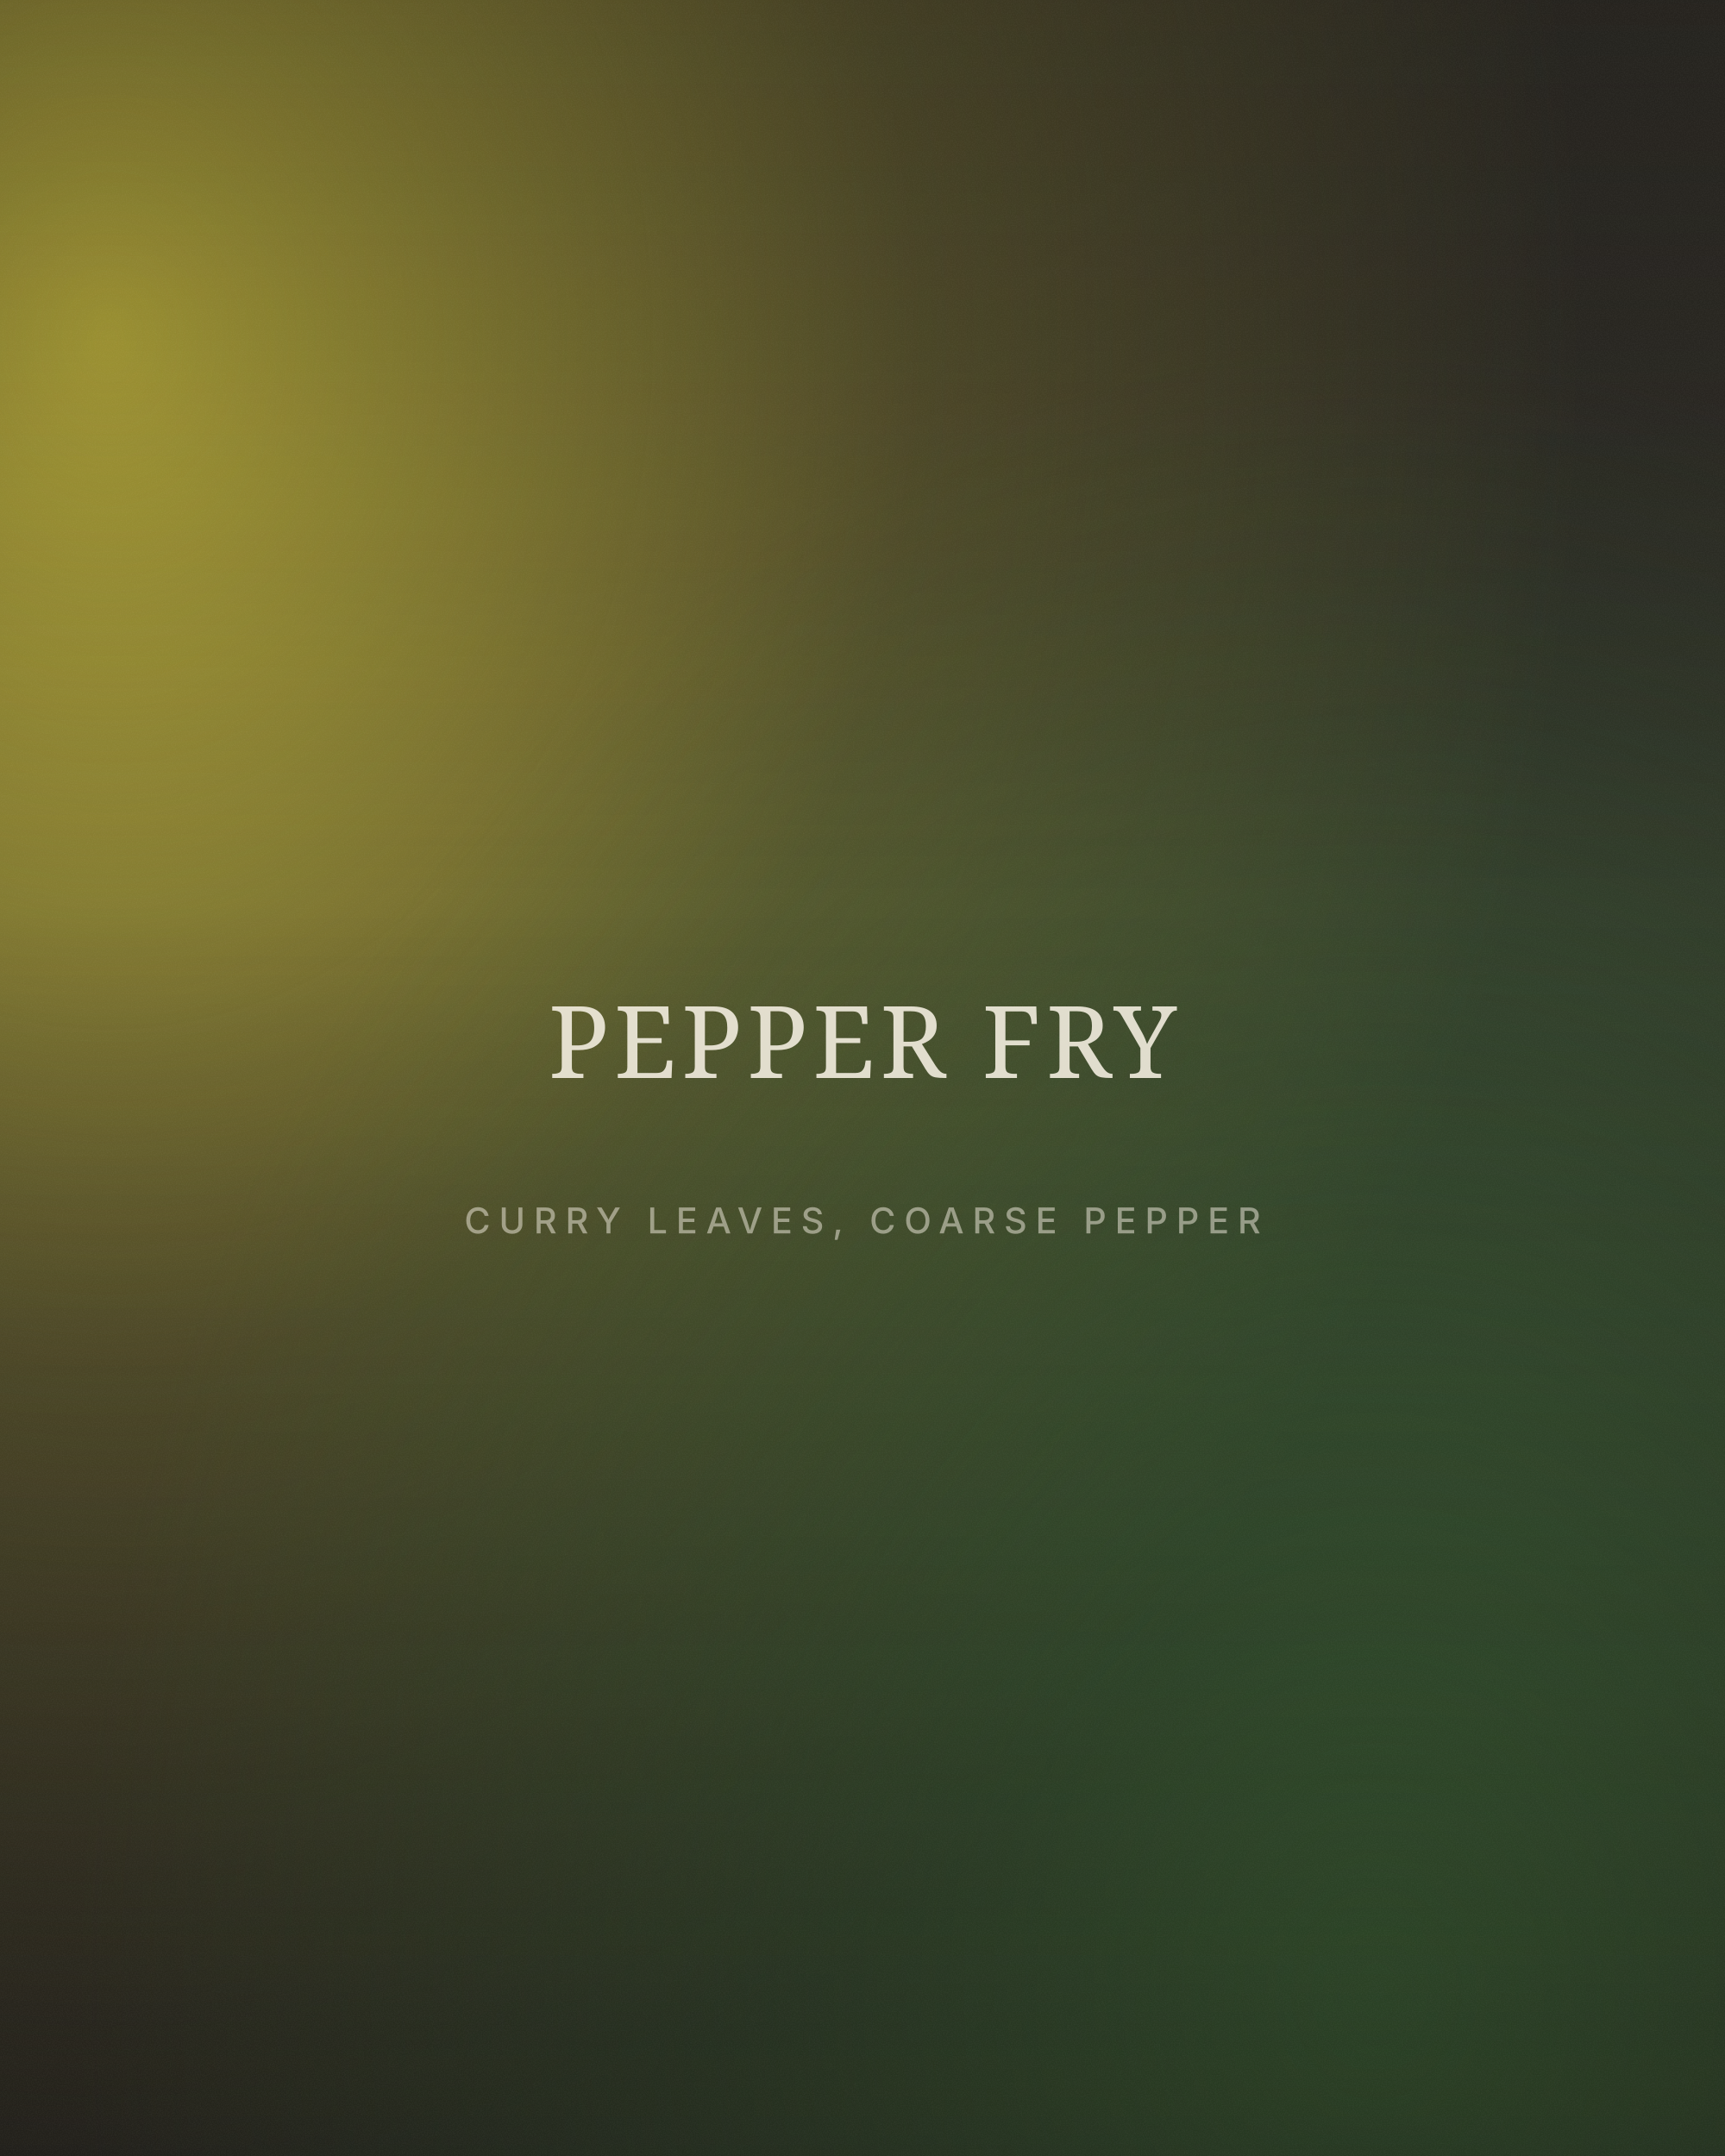
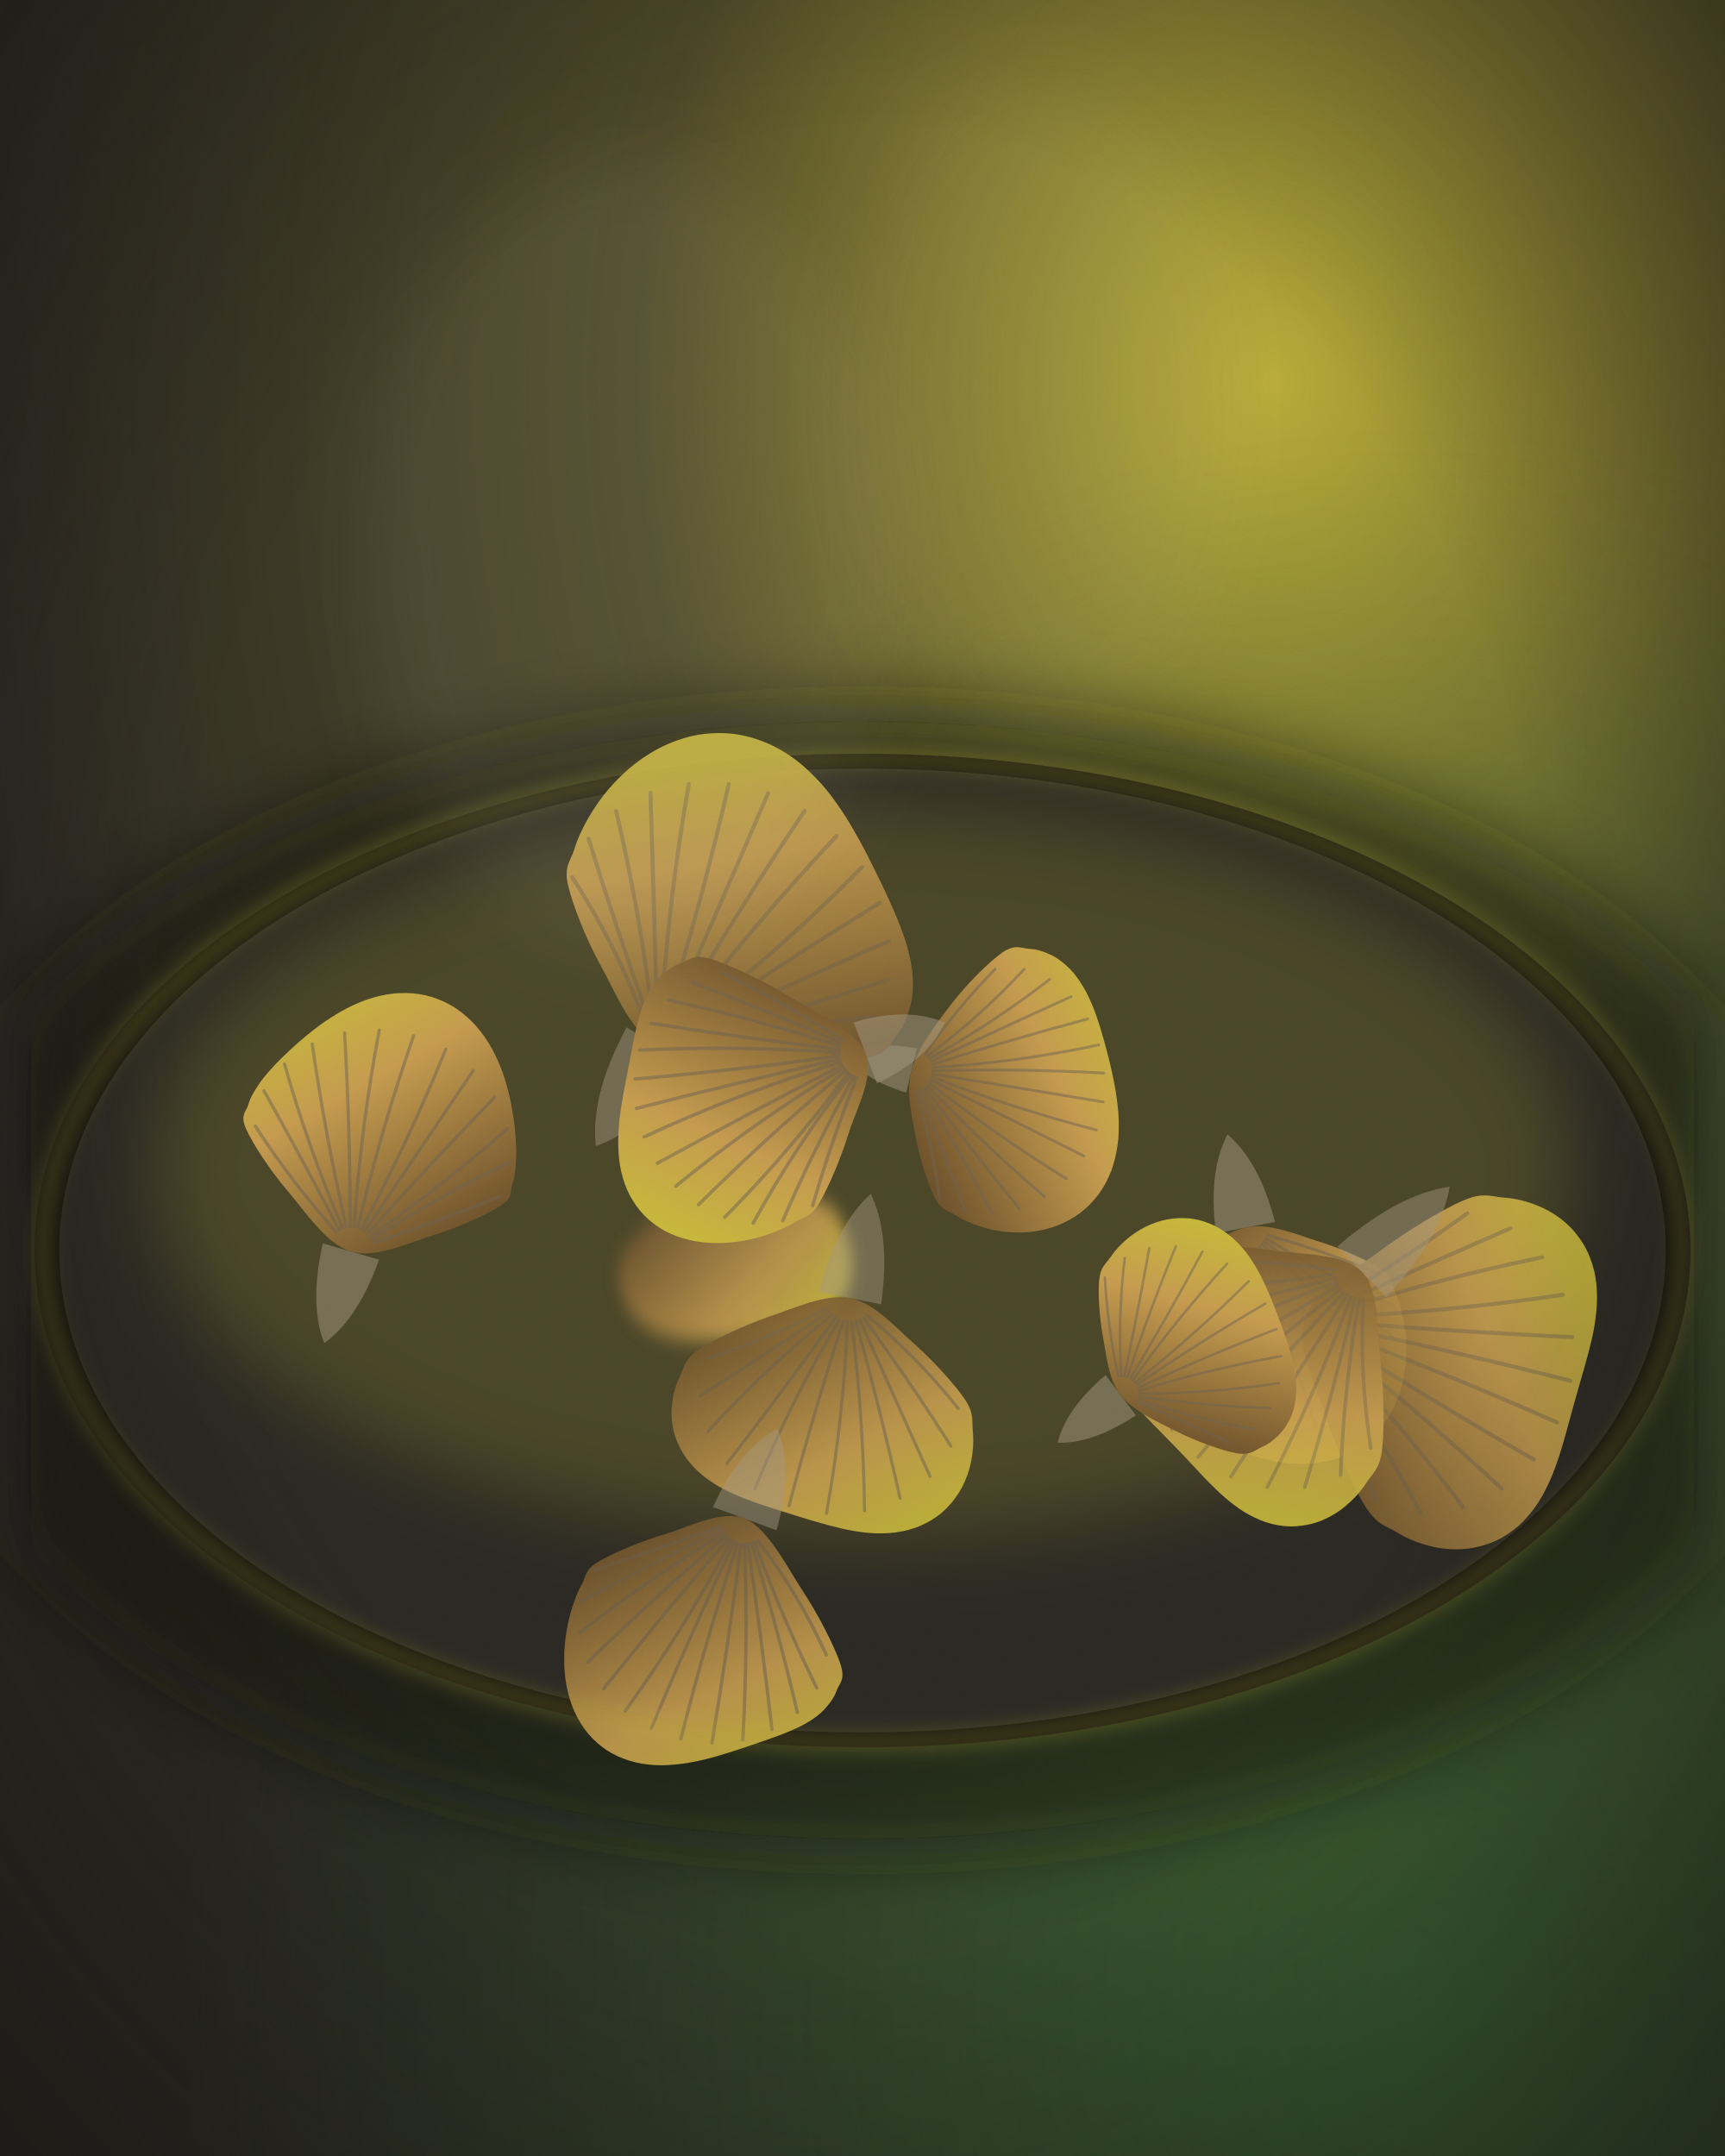
- <svg xmlns="http://www.w3.org/2000/svg" width="1600" height="2000" viewBox="0 0 1600 2000" role="img" aria-label="PEPPER FRY — placeholder">
+ <svg xmlns="http://www.w3.org/2000/svg" width="1600" height="2000" viewBox="0 0 1600 2000" role="img" aria-label="Pepper oyster mushroom fry">
  <defs>
-     <radialGradient id="a9375" cx="6%" cy="16%" r="86%">
-       <stop offset="0%" stop-color="#C6B83A" stop-opacity="0.95" />
-       <stop offset="55%" stop-color="#C6B83A" stop-opacity="0.28" />
-       <stop offset="100%" stop-color="#C6B83A" stop-opacity="0" />
+     <radialGradient id="key" cx="74%" cy="18%" r="78%">
+       <stop offset="0%" stop-color="#c6b83a" stop-opacity="0.9" />
+       <stop offset="48%" stop-color="#c6b83a" stop-opacity="0.22" />
+       <stop offset="100%" stop-color="#c6b83a" stop-opacity="0" />
    </radialGradient>
-     <radialGradient id="b9375" cx="80%" cy="92%" r="76%">
-       <stop offset="0%" stop-color="#3F7D3A" stop-opacity="0.72" />
-       <stop offset="100%" stop-color="#3F7D3A" stop-opacity="0" />
+     <radialGradient id="fill" cx="82%" cy="92%" r="72%">
+       <stop offset="0%" stop-color="#3f7d3a" stop-opacity="0.6" />
+       <stop offset="100%" stop-color="#3f7d3a" stop-opacity="0" />
    </radialGradient>
-     <linearGradient id="v9375" x1="0" y1="0" x2="0" y2="1">
-       <stop offset="0%" stop-color="#14120F" stop-opacity="0.34" />
-       <stop offset="42%" stop-color="#14120F" stop-opacity="0" />
-       <stop offset="100%" stop-color="#14120F" stop-opacity="0.52" />
-     </linearGradient>
-     <filter id="g9375" x="-4%" y="-4%" width="108%" height="108%">
-       <feTurbulence type="fractalNoise" baseFrequency="0.86" numOctaves="4" seed="63" />
+     <radialGradient id="vig" cx="50%" cy="46%" r="72%">
+       <stop offset="55%" stop-color="#14120f" stop-opacity="0" />
+       <stop offset="100%" stop-color="#14120f" stop-opacity="0.55" />
+     </radialGradient>
+     <linearGradient id="cg0" x1="1" y1="0.24" x2="0.06" y2="0.86">
+       <stop offset="0%" stop-color="#e3d8c6" />
+       <stop offset="52%" stop-color="#b09877" />
+       <stop offset="100%" stop-color="#584c3a" />
+     </linearGradient>
+     <linearGradient id="cg1" x1="1" y1="0.24" x2="0.06" y2="0.86">
+       <stop offset="0%" stop-color="#d8c9b5" />
+       <stop offset="52%" stop-color="#a2957f" />
+       <stop offset="100%" stop-color="#2b2923" />
+     </linearGradient>
+     <linearGradient id="cg2" x1="1" y1="0.24" x2="0.06" y2="0.86">
+       <stop offset="0%" stop-color="#e8d9bb" />
+       <stop offset="52%" stop-color="#a8916d" />
+       <stop offset="100%" stop-color="#4c4334" />
+     </linearGradient>
+     <filter id="blur1" x="-12%" y="-12%" width="124%" height="124%">
+       <feGaussianBlur stdDeviation="8" />
+     </filter>
+     <filter id="blur2" x="-20%" y="-20%" width="140%" height="140%">
+       <feGaussianBlur stdDeviation="35.2" />
+     </filter>
+     <linearGradient id="sear" x1="0.9" y1="0.1" x2="0.1" y2="0.95">
+       <stop offset="0%" stop-color="#c6b83a" />
+       <stop offset="34%" stop-color="#c49a4e" />
+       <stop offset="100%" stop-color="#5e4526" />
+     </linearGradient>
+     <linearGradient id="bag" x1="0" y1="0" x2="1" y2="0.2">
+       <stop offset="0%" stop-color="#d8c9b5" stop-opacity="0.72" />
+       <stop offset="38%" stop-color="#a2957f" stop-opacity="0.5" />
+       <stop offset="100%" stop-color="#2b2923" stop-opacity="0.85" />
+     </linearGradient>
+     <filter id="noise">
+       <feTurbulence type="fractalNoise" baseFrequency="0.8" numOctaves="3" seed="11" />
      <feColorMatrix type="saturate" values="0" />
-       <feComponentTransfer>
-         <feFuncA type="linear" slope="0.07" />
-       </feComponentTransfer>
    </filter>
+     <pattern id="grain" width="180" height="180" patternUnits="userSpaceOnUse">
+       <rect width="180" height="180" filter="url(#noise)" />
+     </pattern>
  </defs>
-   <rect width="1600" height="2000" fill="#2B2923" />
-   <rect width="1600" height="2000" fill="url(#a9375)" />
-   <rect width="1600" height="2000" fill="url(#b9375)" />
-   <rect width="1600" height="2000" fill="url(#v9375)" />
-   <rect width="1600" height="2000" filter="url(#g9375)" opacity="0.85" />
-   <text x="50%" y="1000" text-anchor="middle" font-family="Fraunces, Georgia, serif" font-size="93" font-weight="500" fill="#F6F0E3" opacity="0.88" letter-spacing="4.65">PEPPER FRY</text>
-   <text x="50%" y="1144.15" text-anchor="middle" font-family="Inter, system-ui, sans-serif" font-size="33" font-weight="500" fill="#F6F0E3" opacity="0.5" letter-spacing="7.92">CURRY LEAVES, COARSE PEPPER</text>
+   <rect width="1600" height="2000" fill="#2b2923" />
+   <rect width="1600" height="2000" fill="url(#key)" />
+   <rect width="1600" height="2000" fill="url(#fill)" />
+   <ellipse cx="800" cy="1187.6" rx="890.9" ry="534.5" fill="#14120f" opacity="0.6" filter="url(#blur2)" />
+   <ellipse cx="800" cy="1160" rx="768" ry="460.8" fill="#14120f" />
+   <ellipse cx="800" cy="1160" rx="745" ry="447" fill="#2b2923" />
+   <ellipse cx="800" cy="1086.3" rx="660.5" ry="341" fill="#c6b83a" opacity="0.2" filter="url(#blur2)" />
+   <g transform="translate(665.3 1087.1)rotate(78.2)" opacity="0.9" filter="url(#blur1)">
+     <path d="M0 -19.3C-39.8 -17.4 -63.7 -9.7 -79.7 0C-63.7 9.7 -39.8 17.4 0 19.3Z" fill="#a2957f" opacity="0.5" />
+     <path d="M0 0C-0.3 -17.4 12.3 -35 20.7 -50.5C29.1 -66 42.1 -84.3 50.5 -93.1C58.9 -101.9 64.4 -100.9 71.3 -103.2C78.2 -105.5 85.3 -106.5 92.1 -106.7C98.9 -107 105.8 -106.3 112.1 -104.8C118.4 -103.3 124.6 -100.8 130 -97.7C135.4 -94.5 140.4 -90.5 144.5 -86C148.6 -81.6 152.1 -76.3 154.8 -70.9C157.5 -65.5 159.3 -59.5 160.6 -53.6C161.9 -47.7 162.4 -41.5 162.6 -35.5C162.8 -29.4 162.4 -23.4 161.8 -17.4C161.3 -11.5 160.3 -5.7 159.4 0C158.5 5.7 157.4 11.3 156.4 16.9C155.3 22.4 154.3 27.9 153.1 33.4C151.9 38.9 150.8 44.4 149.3 49.8C147.9 55.3 146.4 60.8 144.3 66.1C142.2 71.4 140 76.7 137 81.5C134 86.4 130.6 91.1 126.5 95C122.4 99 117.7 102.6 112.5 105.2C107.3 107.8 101.5 109.8 95.3 110.5C89.1 111.2 82.4 111.2 75.6 109.5C68.8 107.7 63.2 109.3 54.3 100C45.4 90.8 31.3 70.9 22.3 54.2C13.2 37.5 0.3 17.4 0 0Z" fill="url(#sear)" />
+     <path d="M8.5 -14.6Q34.5 -49.3 51.9 -88.9" fill="none" stroke="#6b6152" stroke-width="2.2" stroke-linecap="round" opacity="0.4" />
+     <path d="M10.5 -13.3Q46 -50.2 73.6 -93.4" fill="none" stroke="#6b6152" stroke-width="2.2" stroke-linecap="round" opacity="0.4" />
+     <path d="M12.2 -11.7Q51.1 -52.7 93.7 -89.8" fill="none" stroke="#6b6152" stroke-width="2.2" stroke-linecap="round" opacity="0.4" />
+     <path d="M13.7 -9.9Q60.5 -48.5 111.8 -80.7" fill="none" stroke="#6b6152" stroke-width="2.2" stroke-linecap="round" opacity="0.4" />
+     <path d="M15 -7.9Q72.2 -35.5 127.2 -67.2" fill="none" stroke="#6b6152" stroke-width="2.2" stroke-linecap="round" opacity="0.4" />
+     <path d="M15.9 -5.8Q79.1 -24.2 139.3 -50.5" fill="none" stroke="#6b6152" stroke-width="2.2" stroke-linecap="round" opacity="0.4" />
+     <path d="M16.6 -3.5Q81.5 -20.4 147.7 -31.2" fill="none" stroke="#6b6152" stroke-width="2.2" stroke-linecap="round" opacity="0.4" />
+     <path d="M16.9 -1.2Q84.6 -3.2 152 -10.6" fill="none" stroke="#6b6152" stroke-width="2.2" stroke-linecap="round" opacity="0.4" />
+     <path d="M16.9 1.2Q84.4 7.2 152 10.6" fill="none" stroke="#6b6152" stroke-width="2.2" stroke-linecap="round" opacity="0.4" />
+     <path d="M16.6 3.5Q82.3 16.6 147.7 31.2" fill="none" stroke="#6b6152" stroke-width="2.2" stroke-linecap="round" opacity="0.4" />
+     <path d="M15.9 5.8Q76.7 30.7 139.3 50.5" fill="none" stroke="#6b6152" stroke-width="2.2" stroke-linecap="round" opacity="0.4" />
+     <path d="M15 7.9Q69.9 39.9 127.2 67.2" fill="none" stroke="#6b6152" stroke-width="2.2" stroke-linecap="round" opacity="0.4" />
+     <path d="M13.7 9.9Q62.6 45.5 111.8 80.7" fill="none" stroke="#6b6152" stroke-width="2.2" stroke-linecap="round" opacity="0.4" />
+     <path d="M12.2 11.7Q50.4 53.5 93.7 89.8" fill="none" stroke="#6b6152" stroke-width="2.2" stroke-linecap="round" opacity="0.4" />
+     <path d="M10.5 13.3Q41.7 53.6 73.6 93.4" fill="none" stroke="#6b6152" stroke-width="2.2" stroke-linecap="round" opacity="0.4" />
+     <path d="M8.5 14.6Q27.2 53.6 51.9 88.9" fill="none" stroke="#6b6152" stroke-width="2.2" stroke-linecap="round" opacity="0.4" />
+   </g>
+   <g transform="translate(325.5 1161)rotate(286.2)" opacity="1">
+     <path d="M0 -27.2C-44.2 -24.4 -70.8 -13.6 -88.5 0C-70.8 13.6 -44.2 24.4 0 27.2Z" fill="#a2957f" opacity="0.5" />
+     <path d="M0 0C0.2 -23.8 24.1 -51.4 37.7 -72.2C51.4 -93.1 70.8 -115.5 82 -125C93.1 -134.6 97.5 -129.3 104.5 -129.4C111.5 -129.5 117.7 -127.6 123.9 -125.7C130.2 -123.9 136.1 -121.1 142.2 -118.2C148.3 -115.3 154.3 -112 160.4 -108.4C166.5 -104.8 172.8 -101 179 -96.7C185.3 -92.5 191.8 -87.9 198 -82.8C204.1 -77.7 210.4 -72.2 216 -66.2C221.7 -60.1 227.2 -53.5 231.6 -46.5C236 -39.5 240 -31.9 242.6 -24.1C245.3 -16.4 247.1 -8.1 247.6 0C248 8.1 247.3 16.5 245.5 24.4C243.7 32.3 240.5 40.2 236.6 47.5C232.7 54.8 227.5 61.7 222 68C216.5 74.3 210 80 203.5 85.2C197.1 90.3 190 94.8 183.1 98.9C176.2 103 169.1 106.5 162.3 109.7C155.4 112.9 148.7 115.6 142 118C135.3 120.4 128.8 122.5 122.1 123.9C115.5 125.3 109 126.7 102 126.3C94.9 125.9 90.5 130.9 79.7 121.6C68.8 112.2 50 90.6 36.7 70.4C23.5 50.1 -0.2 23.8 0 0Z" fill="url(#sear)" />
+     <path d="M13.8 -18.6Q46.6 -70.9 87 -117.7" fill="none" stroke="#6b6152" stroke-width="3" stroke-linecap="round" opacity="0.5" />
+     <path d="M16.5 -16.3Q69.3 -66.9 120.7 -119" fill="none" stroke="#6b6152" stroke-width="3" stroke-linecap="round" opacity="0.5" />
+     <path d="M18.8 -13.5Q81.3 -65 150.1 -107.8" fill="none" stroke="#6b6152" stroke-width="3" stroke-linecap="round" opacity="0.5" />
+     <path d="M20.7 -10.4Q96 -52.6 174.7 -88.1" fill="none" stroke="#6b6152" stroke-width="3" stroke-linecap="round" opacity="0.5" />
+     <path d="M22.1 -7.1Q108.3 -32.3 193.1 -62.2" fill="none" stroke="#6b6152" stroke-width="3" stroke-linecap="round" opacity="0.5" />
+     <path d="M22.9 -3.6Q112.9 -23.2 204.6 -32.1" fill="none" stroke="#6b6152" stroke-width="3" stroke-linecap="round" opacity="0.5" />
+     <path d="M23.2 0Q115.8 -4.8 208.5 0" fill="none" stroke="#6b6152" stroke-width="3" stroke-linecap="round" opacity="0.5" />
+     <path d="M22.9 3.6Q113 22.7 204.6 32.1" fill="none" stroke="#6b6152" stroke-width="3" stroke-linecap="round" opacity="0.5" />
+     <path d="M22.1 7.1Q107.6 34.5 193.1 62.2" fill="none" stroke="#6b6152" stroke-width="3" stroke-linecap="round" opacity="0.5" />
+     <path d="M20.7 10.4Q98.4 47.7 174.7 88.1" fill="none" stroke="#6b6152" stroke-width="3" stroke-linecap="round" opacity="0.5" />
+     <path d="M18.8 13.5Q82 64.1 150.1 107.8" fill="none" stroke="#6b6152" stroke-width="3" stroke-linecap="round" opacity="0.5" />
+     <path d="M16.5 16.3Q72.6 63.5 120.7 119" fill="none" stroke="#6b6152" stroke-width="3" stroke-linecap="round" opacity="0.5" />
+     <path d="M13.8 18.6Q49 69.2 87 117.7" fill="none" stroke="#6b6152" stroke-width="3" stroke-linecap="round" opacity="0.5" />
+   </g>
+   <g transform="translate(1155.2 1138.8)rotate(79.1)" opacity="1">
+     <path d="M0 -27.9C-44 -25.1 -70.5 -13.9 -88.1 0C-70.5 13.9 -44 25.1 0 27.9Z" fill="#a2957f" opacity="0.5" />
+     <path d="M0 0C-0.6 -23.2 15.7 -45.8 25.9 -65.1C36.1 -84.4 51.5 -105.7 61.3 -115.7C71.1 -125.6 76.8 -122.9 84.6 -124.9C92.5 -126.9 100.4 -127.5 108.4 -127.7C116.5 -127.9 124.9 -127.4 133.1 -126.2C141.4 -124.9 149.9 -122.9 157.9 -120.1C166 -117.3 174.1 -113.6 181.4 -109.2C188.6 -104.7 195.7 -99.3 201.5 -93.3C207.4 -87.2 212.6 -80.3 216.5 -73C220.5 -65.7 223.4 -57.6 225.1 -49.6C226.9 -41.5 227.4 -33 227 -24.7C226.6 -16.4 225 -8 222.8 0C220.6 8 217.4 15.9 214 23.3C210.6 30.7 206.5 37.8 202.4 44.6C198.4 51.3 194 57.7 189.7 63.9C185.4 70.1 181 76 176.6 81.7C172.3 87.5 168 93.1 163.5 98.4C159 103.8 154.6 109.1 149.7 113.8C144.8 118.6 139.8 123.3 134.2 127.2C128.6 131 122.6 134.6 116 136.7C109.5 138.8 102.4 140.6 94.8 139.8C87.1 139.1 81 143.3 70.1 132.3C59.2 121.4 41.1 96.1 29.5 74C17.8 51.9 0.6 23.2 0 0Z" fill="url(#sear)" />
+     <path d="M11 -18.9Q35.8 -69.7 67.8 -116.3" fill="none" stroke="#6b6152" stroke-width="2.8" stroke-linecap="round" opacity="0.5" />
+     <path d="M13.7 -17.1Q59.3 -66.1 97.4 -121.3" fill="none" stroke="#6b6152" stroke-width="2.8" stroke-linecap="round" opacity="0.5" />
+     <path d="M16.1 -14.8Q71.3 -64 124.8 -115.1" fill="none" stroke="#6b6152" stroke-width="2.8" stroke-linecap="round" opacity="0.5" />
+     <path d="M18.1 -12.3Q81.6 -59.7 149.1 -101.2" fill="none" stroke="#6b6152" stroke-width="2.8" stroke-linecap="round" opacity="0.5" />
+     <path d="M19.7 -9.5Q96.7 -40.7 169.3 -81.2" fill="none" stroke="#6b6152" stroke-width="2.8" stroke-linecap="round" opacity="0.5" />
+     <path d="M20.9 -6.4Q103.1 -30.2 184.5 -56.7" fill="none" stroke="#6b6152" stroke-width="2.8" stroke-linecap="round" opacity="0.5" />
+     <path d="M21.7 -3.3Q107.3 -19 193.9 -29.1" fill="none" stroke="#6b6152" stroke-width="2.8" stroke-linecap="round" opacity="0.5" />
+     <path d="M21.9 0Q109.5 -2.4 197 0" fill="none" stroke="#6b6152" stroke-width="2.8" stroke-linecap="round" opacity="0.5" />
+     <path d="M21.7 3.3Q108.2 13.4 193.9 29.1" fill="none" stroke="#6b6152" stroke-width="2.8" stroke-linecap="round" opacity="0.5" />
+     <path d="M20.9 6.4Q103.2 29.9 184.5 56.7" fill="none" stroke="#6b6152" stroke-width="2.8" stroke-linecap="round" opacity="0.5" />
+     <path d="M19.7 9.5Q93.8 46.8 169.3 81.2" fill="none" stroke="#6b6152" stroke-width="2.8" stroke-linecap="round" opacity="0.5" />
+     <path d="M18.1 12.3Q82.3 58.7 149.1 101.2" fill="none" stroke="#6b6152" stroke-width="2.8" stroke-linecap="round" opacity="0.5" />
+     <path d="M16.1 14.8Q69.3 66.2 124.8 115.1" fill="none" stroke="#6b6152" stroke-width="2.8" stroke-linecap="round" opacity="0.5" />
+     <path d="M13.7 17.1Q55 69.7 97.4 121.3" fill="none" stroke="#6b6152" stroke-width="2.8" stroke-linecap="round" opacity="0.5" />
+     <path d="M11 18.9Q35.8 69.7 67.8 116.3" fill="none" stroke="#6b6152" stroke-width="2.8" stroke-linecap="round" opacity="0.5" />
+   </g>
+   <g transform="translate(845.5 993)rotate(13.6)" opacity="1">
+     <path d="M0 -21.2C-32 -19.1 -51.2 -10.6 -64 0C-51.2 10.6 -32 19.1 0 21.2Z" fill="#a2957f" opacity="0.5" />
+     <path d="M0 0C0.4 -21.6 12.2 -48 21.6 -69C30.9 -90 46.2 -114.8 55.9 -125.9C65.7 -137 72.3 -134 80 -135.4C87.6 -136.8 95 -135.8 101.8 -134.3C108.6 -132.7 114.9 -129.5 120.7 -126C126.5 -122.4 131.6 -117.8 136.4 -113C141.2 -108.2 145.4 -102.7 149.5 -97.2C153.5 -91.6 157.1 -85.8 160.7 -79.8C164.3 -73.9 167.6 -67.8 171 -61.6C174.4 -55.4 177.7 -49.1 180.9 -42.5C184.1 -35.9 187.3 -29.1 190.1 -22C192.9 -14.9 195.7 -7.6 197.7 0C199.7 7.6 201.5 15.5 202.1 23.4C202.8 31.3 202.9 39.5 201.9 47.4C200.8 55.2 198.8 63.2 195.8 70.5C192.7 77.8 188.5 85 183.5 91.2C178.5 97.4 172.3 103 165.7 107.7C159.1 112.4 151.5 116.2 143.9 119.1C136.2 122 127.9 123.9 119.8 125C111.7 126.1 103.3 126.3 95.2 125.6C87.2 124.9 79.2 123.6 71.4 121C63.7 118.4 57.6 120 48.8 109.9C40.1 99.8 27 78.8 18.9 60.5C10.8 42.2 -0.4 21.6 0 0Z" fill="url(#sear)" />
+     <path d="M8.8 -18Q27 -65.7 53.2 -109.5" fill="none" stroke="#6b6152" stroke-width="2.6" stroke-linecap="round" opacity="0.5" />
+     <path d="M11.3 -16.5Q49.9 -63.1 79.5 -115.9" fill="none" stroke="#6b6152" stroke-width="2.6" stroke-linecap="round" opacity="0.5" />
+     <path d="M13.7 -14.7Q62.8 -60 104.6 -112.2" fill="none" stroke="#6b6152" stroke-width="2.6" stroke-linecap="round" opacity="0.5" />
+     <path d="M15.7 -12.5Q71.3 -57.3 127.6 -101.3" fill="none" stroke="#6b6152" stroke-width="2.6" stroke-linecap="round" opacity="0.5" />
+     <path d="M17.4 -10Q81.5 -48.9 147.4 -84.8" fill="none" stroke="#6b6152" stroke-width="2.6" stroke-linecap="round" opacity="0.5" />
+     <path d="M18.7 -7.3Q93 -30.2 163.1 -63.8" fill="none" stroke="#6b6152" stroke-width="2.6" stroke-linecap="round" opacity="0.5" />
+     <path d="M19.5 -4.4Q96.1 -25.2 174 -39.6" fill="none" stroke="#6b6152" stroke-width="2.6" stroke-linecap="round" opacity="0.5" />
+     <path d="M20 -1.5Q99.8 -7.6 179.6 -13.4" fill="none" stroke="#6b6152" stroke-width="2.6" stroke-linecap="round" opacity="0.5" />
+     <path d="M20 1.5Q99.5 12.1 179.6 13.4" fill="none" stroke="#6b6152" stroke-width="2.6" stroke-linecap="round" opacity="0.5" />
+     <path d="M19.5 4.4Q96.9 21.6 174 39.6" fill="none" stroke="#6b6152" stroke-width="2.6" stroke-linecap="round" opacity="0.5" />
+     <path d="M18.7 7.3Q89.3 39.7 163.1 63.8" fill="none" stroke="#6b6152" stroke-width="2.6" stroke-linecap="round" opacity="0.5" />
+     <path d="M17.4 10Q80.4 50.8 147.4 84.8" fill="none" stroke="#6b6152" stroke-width="2.6" stroke-linecap="round" opacity="0.5" />
+     <path d="M15.7 12.5Q70.6 58.2 127.6 101.3" fill="none" stroke="#6b6152" stroke-width="2.6" stroke-linecap="round" opacity="0.5" />
+     <path d="M13.7 14.7Q60.8 61.8 104.6 112.2" fill="none" stroke="#6b6152" stroke-width="2.6" stroke-linecap="round" opacity="0.5" />
+     <path d="M11.3 16.5Q45.8 65.9 79.5 115.9" fill="none" stroke="#6b6152" stroke-width="2.6" stroke-linecap="round" opacity="0.5" />
+     <path d="M8.8 18Q34.5 62.1 53.2 109.5" fill="none" stroke="#6b6152" stroke-width="2.6" stroke-linecap="round" opacity="0.5" />
+   </g>
+   <g transform="translate(1209.9 1224.4)rotate(17.5)" opacity="0.9">
+     <path d="M0 -34.6C-57.4 -31.1 -91.8 -17.3 -114.8 0C-91.8 17.3 -57.4 31.1 0 34.6Z" fill="#a2957f" opacity="0.5" />
+     <path d="M0 0C0.1 -27 29.5 -56.6 47.3 -81.6C65.1 -106.5 91.1 -136 106.9 -149.7C122.7 -163.4 131 -161.1 142.3 -163.8C153.6 -166.6 164.5 -166.9 174.6 -166.1C184.7 -165.3 194.4 -162.8 202.9 -159.2C211.4 -155.7 219.1 -150.5 225.7 -144.8C232.3 -139 237.8 -132 242.3 -124.7C246.8 -117.4 250.1 -109.2 252.7 -101C255.4 -92.8 256.9 -84.2 258.2 -75.7C259.5 -67.2 259.9 -58.6 260.4 -50.1C260.9 -41.6 261 -33.3 261.2 -24.9C261.5 -16.6 261.7 -8.3 261.9 0C262.2 8.3 262.6 16.6 262.9 25.1C263.1 33.5 263.5 42.1 263.3 50.7C263.1 59.3 262.9 68.1 261.6 76.7C260.4 85.3 258.8 94.1 256 102.3C253.1 110.5 249.5 118.7 244.6 125.9C239.8 133.1 233.8 140 226.8 145.5C219.8 151 211.6 155.8 202.7 159.1C193.8 162.4 183.8 164.6 173.5 165.1C163.2 165.6 152.1 165 140.8 162.1C129.5 159.2 121.2 161.3 105.5 147.7C89.8 134.1 64.2 105.1 46.7 80.5C29.1 55.9 -0.1 27 0 0Z" fill="url(#sear)" />
+     <path d="M17.8 -21.8Q68.7 -78.6 114.4 -139.7" fill="none" stroke="#6b6152" stroke-width="3.7" stroke-linecap="round" opacity="0.4" />
+     <path d="M21.1 -18.6Q88.4 -79.2 156.8 -138.6" fill="none" stroke="#6b6152" stroke-width="3.7" stroke-linecap="round" opacity="0.4" />
+     <path d="M23.8 -15Q105.3 -73.1 192.9 -121.7" fill="none" stroke="#6b6152" stroke-width="3.7" stroke-linecap="round" opacity="0.4" />
+     <path d="M25.9 -11Q125.8 -47.8 221.6 -94.3" fill="none" stroke="#6b6152" stroke-width="3.7" stroke-linecap="round" opacity="0.4" />
+     <path d="M27.3 -6.7Q135 -31.2 241.8 -59.5" fill="none" stroke="#6b6152" stroke-width="3.7" stroke-linecap="round" opacity="0.4" />
+     <path d="M28.1 -2.3Q139.9 -14.1 252.1 -20.3" fill="none" stroke="#6b6152" stroke-width="3.7" stroke-linecap="round" opacity="0.4" />
+     <path d="M28.1 2.3Q140.4 7.6 252.1 20.3" fill="none" stroke="#6b6152" stroke-width="3.7" stroke-linecap="round" opacity="0.4" />
+     <path d="M27.3 6.7Q133.8 36 241.8 59.5" fill="none" stroke="#6b6152" stroke-width="3.7" stroke-linecap="round" opacity="0.4" />
+     <path d="M25.9 11Q125.6 48.4 221.6 94.3" fill="none" stroke="#6b6152" stroke-width="3.7" stroke-linecap="round" opacity="0.4" />
+     <path d="M23.8 15Q111.7 63.1 192.9 121.7" fill="none" stroke="#6b6152" stroke-width="3.7" stroke-linecap="round" opacity="0.4" />
+     <path d="M21.1 18.6Q92.2 75 156.8 138.6" fill="none" stroke="#6b6152" stroke-width="3.7" stroke-linecap="round" opacity="0.4" />
+     <path d="M17.8 21.8Q65.6 81.2 114.4 139.7" fill="none" stroke="#6b6152" stroke-width="3.7" stroke-linecap="round" opacity="0.4" />
+   </g>
+   <g transform="translate(788.4 1204.2)rotate(101.3)" opacity="0.9">
+     <path d="M0 -29.5C-49.3 -26.5 -78.9 -14.7 -98.6 0C-78.9 14.7 -49.3 26.5 0 29.5Z" fill="#a2957f" opacity="0.5" />
+     <path d="M0 0C-0.2 -22.7 17.9 -46.1 29.8 -66.6C41.7 -87 59.7 -111.3 71.2 -122.9C82.8 -134.5 90 -133.1 99.1 -136C108.3 -138.8 117.5 -139.8 126.3 -139.9C135.1 -139.9 143.8 -138.6 151.7 -136.3C159.6 -133.9 167.2 -130.3 173.7 -125.9C180.3 -121.6 186.1 -116 190.9 -110C195.7 -104 199.6 -97.1 202.6 -90C205.6 -83 207.6 -75.3 209 -67.8C210.4 -60.2 210.9 -52.4 211.1 -44.8C211.4 -37.2 210.9 -29.6 210.5 -22.1C210.1 -14.6 209.3 -7.3 208.7 0C208 7.3 207.2 14.4 206.4 21.7C205.6 28.9 204.9 36 203.9 43.3C202.9 50.5 202 57.8 200.4 65C198.9 72.2 197.2 79.6 194.7 86.5C192.1 93.4 189.1 100.5 185.2 106.7C181.3 113 176.6 119 171.1 124C165.6 129 159.1 133.5 152.1 136.6C145 139.7 137.1 142 128.8 142.6C120.5 143.3 111.6 143 102.5 140.6C93.4 138.2 86.2 139.9 74.2 128.1C62.3 116.2 43.4 90.7 31 69.3C18.7 48 0.2 22.7 0 0Z" fill="url(#sear)" />
+     <path d="M12.6 -18.5Q41.4 -72 80.7 -118.5" fill="none" stroke="#6b6152" stroke-width="2.9" stroke-linecap="round" opacity="0.5" />
+     <path d="M15.6 -16Q64.3 -68.9 116.2 -118.7" fill="none" stroke="#6b6152" stroke-width="2.9" stroke-linecap="round" opacity="0.5" />
+     <path d="M18.2 -13Q82.9 -58.9 147.5 -105.1" fill="none" stroke="#6b6152" stroke-width="2.9" stroke-linecap="round" opacity="0.5" />
+     <path d="M20.2 -9.6Q95.6 -47.7 172.9 -81.9" fill="none" stroke="#6b6152" stroke-width="2.9" stroke-linecap="round" opacity="0.5" />
+     <path d="M21.6 -5.9Q104.9 -33.5 190.8 -51.9" fill="none" stroke="#6b6152" stroke-width="2.9" stroke-linecap="round" opacity="0.5" />
+     <path d="M22.3 -2Q110.6 -16 200.1 -17.7" fill="none" stroke="#6b6152" stroke-width="2.9" stroke-linecap="round" opacity="0.5" />
+     <path d="M22.3 2Q110.9 12.3 200.1 17.7" fill="none" stroke="#6b6152" stroke-width="2.9" stroke-linecap="round" opacity="0.5" />
+     <path d="M21.6 5.9Q104.5 35.1 190.8 51.9" fill="none" stroke="#6b6152" stroke-width="2.9" stroke-linecap="round" opacity="0.5" />
+     <path d="M20.2 9.6Q97.2 44.4 172.9 81.9" fill="none" stroke="#6b6152" stroke-width="2.9" stroke-linecap="round" opacity="0.5" />
+     <path d="M18.2 13Q79.1 64.3 147.5 105.1" fill="none" stroke="#6b6152" stroke-width="2.9" stroke-linecap="round" opacity="0.5" />
+     <path d="M15.6 16Q66.6 66.7 116.2 118.7" fill="none" stroke="#6b6152" stroke-width="2.9" stroke-linecap="round" opacity="0.5" />
+     <path d="M12.6 18.5Q51.3 65.3 80.7 118.5" fill="none" stroke="#6b6152" stroke-width="2.9" stroke-linecap="round" opacity="0.5" />
+   </g>
+   <g transform="translate(690.8 1408.8)rotate(110.1)" opacity="0.9">
+     <path d="M0 -31.3C-44.3 -28.2 -70.9 -15.7 -88.7 0C-70.9 15.7 -44.3 28.2 0 31.3Z" fill="#a2957f" opacity="0.5" />
+     <path d="M0 0C0.8 -23.1 28.6 -52.1 44.5 -73.6C60.5 -95.2 83.1 -119.3 95.9 -129.5C108.6 -139.6 113.3 -134.6 120.8 -134.8C128.2 -134.9 134.6 -132.6 140.6 -130.2C146.7 -127.7 151.9 -124 156.9 -120.1C161.9 -116.2 166.3 -111.6 170.7 -107C175.1 -102.4 179.2 -97.4 183.4 -92.4C187.6 -87.4 191.8 -82.2 196.1 -76.8C200.4 -71.4 204.8 -66 209.2 -60.2C213.6 -54.4 218.2 -48.4 222.4 -42C226.6 -35.6 230.8 -28.9 234.3 -21.9C237.8 -14.9 241.2 -7.5 243.4 0C245.6 7.5 247.2 15.4 247.6 23.2C248 30.9 247.4 38.9 245.7 46.4C243.9 53.9 240.9 61.4 237 68.2C233.1 74.9 227.9 81.4 222.1 87C216.4 92.7 209.5 97.7 202.4 102C195.3 106.2 187.4 109.8 179.6 112.6C171.9 115.5 163.7 117.6 155.7 119.2C147.7 120.8 139.7 121.7 131.9 122C124 122.3 116.4 122.4 108.5 121C100.6 119.7 95.9 123.3 84.4 114C72.9 104.7 53.5 84.3 39.5 65.3C25.4 46.3 -0.8 23.1 0 0Z" fill="url(#sear)" />
+     <path d="M14.9 -18.4Q48.4 -70.9 92.8 -114.5" fill="none" stroke="#6b6152" stroke-width="3.1" stroke-linecap="round" opacity="0.5" />
+     <path d="M17.3 -16.2Q73.7 -63.3 124.4 -116.6" fill="none" stroke="#6b6152" stroke-width="3.1" stroke-linecap="round" opacity="0.5" />
+     <path d="M19.3 -13.7Q83.9 -62.9 151.9 -107.5" fill="none" stroke="#6b6152" stroke-width="3.1" stroke-linecap="round" opacity="0.5" />
+     <path d="M21 -10.9Q97.5 -51.8 175 -90.9" fill="none" stroke="#6b6152" stroke-width="3.1" stroke-linecap="round" opacity="0.5" />
+     <path d="M22.3 -7.9Q106.3 -42.3 193.2 -68.8" fill="none" stroke="#6b6152" stroke-width="3.1" stroke-linecap="round" opacity="0.5" />
+     <path d="M23.2 -4.8Q114.1 -25.7 205.8 -42.9" fill="none" stroke="#6b6152" stroke-width="3.1" stroke-linecap="round" opacity="0.5" />
+     <path d="M23.6 -1.6Q118.1 -4.7 212.2 -14.5" fill="none" stroke="#6b6152" stroke-width="3.1" stroke-linecap="round" opacity="0.5" />
+     <path d="M23.6 1.6Q117.7 10.5 212.2 14.5" fill="none" stroke="#6b6152" stroke-width="3.1" stroke-linecap="round" opacity="0.5" />
+     <path d="M23.2 4.8Q115.8 17.6 205.8 42.9" fill="none" stroke="#6b6152" stroke-width="3.1" stroke-linecap="round" opacity="0.5" />
+     <path d="M22.3 7.9Q107.2 40 193.2 68.8" fill="none" stroke="#6b6152" stroke-width="3.1" stroke-linecap="round" opacity="0.5" />
+     <path d="M21 10.9Q96.7 53.5 175 90.9" fill="none" stroke="#6b6152" stroke-width="3.1" stroke-linecap="round" opacity="0.5" />
+     <path d="M19.3 13.7Q82.9 64.3 151.9 107.5" fill="none" stroke="#6b6152" stroke-width="3.1" stroke-linecap="round" opacity="0.5" />
+     <path d="M17.3 16.2Q69.3 68 124.4 116.6" fill="none" stroke="#6b6152" stroke-width="3.1" stroke-linecap="round" opacity="0.5" />
+     <path d="M14.9 18.4Q54 66.3 92.8 114.5" fill="none" stroke="#6b6152" stroke-width="3.1" stroke-linecap="round" opacity="0.5" />
+   </g>
+   <g transform="translate(1263.2 1179.8)rotate(135.9)" opacity="0.9">
+     <path d="M0 -32.7C-56.7 -29.4 -90.8 -16.3 -113.5 0C-90.8 16.3 -56.7 29.4 0 32.7Z" fill="#a2957f" opacity="0.5" />
+     <path d="M0 0C0 -23.9 28.5 -49.8 45.3 -71.7C62.2 -93.5 86.3 -119.2 100.9 -131.1C115.5 -143.1 122.7 -141 132.9 -143.4C143 -145.8 152.8 -146.1 161.9 -145.5C171 -144.9 179.7 -142.7 187.4 -139.7C195 -136.6 202 -132.2 207.9 -127.2C213.9 -122.2 218.8 -116.1 222.8 -109.7C226.8 -103.3 229.7 -96.1 232 -88.9C234.3 -81.8 235.5 -74.1 236.5 -66.6C237.4 -59.1 237.6 -51.5 237.8 -44C238 -36.5 237.7 -29.1 237.6 -21.8C237.5 -14.5 237.3 -7.3 237.3 0C237.3 7.3 237.4 14.5 237.4 21.8C237.4 29.1 237.6 36.5 237.4 43.9C237.2 51.4 237 59 236 66.5C235.1 74 233.9 81.6 231.6 88.8C229.4 96 226.5 103.2 222.5 109.6C218.5 116 213.7 122.1 207.8 127.1C201.9 132.2 195 136.6 187.4 139.7C179.8 142.8 171.1 145 162 145.6C153 146.3 143.2 146 133.1 143.6C122.9 141.3 115.7 143.4 101.1 131.4C86.4 119.4 62.3 93.7 45.4 71.8C28.6 49.9 0 23.9 0 0Z" fill="url(#sear)" />
+     <path d="M16.8 -19.2Q67.7 -66.4 107.8 -123.1" fill="none" stroke="#6b6152" stroke-width="3.3" stroke-linecap="round" opacity="0.4" />
+     <path d="M19.6 -16.4Q85.9 -64.9 145.4 -121.7" fill="none" stroke="#6b6152" stroke-width="3.3" stroke-linecap="round" opacity="0.4" />
+     <path d="M21.9 -13.2Q97.8 -62.6 177.1 -106.6" fill="none" stroke="#6b6152" stroke-width="3.3" stroke-linecap="round" opacity="0.4" />
+     <path d="M23.6 -9.6Q110.6 -51.7 202.1 -82.4" fill="none" stroke="#6b6152" stroke-width="3.3" stroke-linecap="round" opacity="0.4" />
+     <path d="M24.8 -5.9Q122 -29.7 219.6 -51.9" fill="none" stroke="#6b6152" stroke-width="3.3" stroke-linecap="round" opacity="0.4" />
+     <path d="M25.4 -2Q127.3 -6 228.5 -17.7" fill="none" stroke="#6b6152" stroke-width="3.3" stroke-linecap="round" opacity="0.4" />
+     <path d="M25.4 2Q126.8 12.5 228.5 17.7" fill="none" stroke="#6b6152" stroke-width="3.3" stroke-linecap="round" opacity="0.4" />
+     <path d="M24.8 5.9Q121.9 30.3 219.6 51.9" fill="none" stroke="#6b6152" stroke-width="3.3" stroke-linecap="round" opacity="0.4" />
+     <path d="M23.6 9.6Q112.1 47.9 202.1 82.4" fill="none" stroke="#6b6152" stroke-width="3.3" stroke-linecap="round" opacity="0.4" />
+     <path d="M21.9 13.2Q101.2 57.1 177.1 106.6" fill="none" stroke="#6b6152" stroke-width="3.3" stroke-linecap="round" opacity="0.4" />
+     <path d="M19.6 16.4Q87.3 63.3 145.4 121.7" fill="none" stroke="#6b6152" stroke-width="3.3" stroke-linecap="round" opacity="0.4" />
+     <path d="M16.8 19.2Q60.4 72.8 107.8 123.1" fill="none" stroke="#6b6152" stroke-width="3.3" stroke-linecap="round" opacity="0.4" />
+   </g>
+   <g transform="translate(1039.5 1294.2)rotate(323)" opacity="1">
+     <path d="M0 -23.4C-36.7 -21 -58.7 -11.7 -73.3 0C-58.7 11.7 -36.7 21 0 23.4Z" fill="#a2957f" opacity="0.5" />
+     <path d="M0 0C-0.3 -18.5 11.2 -36.7 19.3 -52.9C27.3 -69.1 39.9 -88.1 48.2 -97.2C56.6 -106.4 62.2 -105.5 69.4 -107.9C76.5 -110.4 83.9 -111.6 91.1 -112.1C98.3 -112.6 105.7 -112.1 112.6 -110.8C119.5 -109.5 126.4 -107.3 132.6 -104.2C138.7 -101.2 144.5 -97.2 149.4 -92.7C154.3 -88.2 158.6 -82.7 161.9 -77.1C165.3 -71.4 167.8 -65 169.5 -58.7C171.3 -52.3 172.1 -45.5 172.5 -38.9C172.8 -32.4 172.3 -25.6 171.6 -19.1C170.9 -12.6 169.6 -6.2 168.3 0C167 6.2 165.3 12.3 163.7 18.3C162.1 24.2 160.4 30 158.6 35.8C156.9 41.6 155.1 47.3 153.2 53C151.2 58.7 149.2 64.4 146.8 69.9C144.4 75.4 141.8 80.9 138.6 86C135.4 91.1 131.8 96.1 127.6 100.3C123.4 104.6 118.6 108.6 113.3 111.5C107.9 114.3 101.9 116.7 95.6 117.7C89.3 118.6 82.4 118.9 75.4 117.2C68.3 115.5 62.4 117.4 53.3 107.6C44.3 97.8 30.1 76.3 21.3 58.4C12.4 40.4 0.3 18.5 0 0Z" fill="url(#sear)" />
+     <path d="M8.7 -15.4Q28.1 -57.5 53.9 -95.9" fill="none" stroke="#6b6152" stroke-width="2.3" stroke-linecap="round" opacity="0.5" />
+     <path d="M11 -13.8Q41.4 -59.7 79.6 -99.4" fill="none" stroke="#6b6152" stroke-width="2.3" stroke-linecap="round" opacity="0.5" />
+     <path d="M13.1 -11.8Q58.8 -51.7 103.3 -93" fill="none" stroke="#6b6152" stroke-width="2.3" stroke-linecap="round" opacity="0.5" />
+     <path d="M14.9 -9.5Q68.2 -46.5 124 -79.5" fill="none" stroke="#6b6152" stroke-width="2.3" stroke-linecap="round" opacity="0.5" />
+     <path d="M16.2 -7Q79.1 -32.2 140.6 -60.7" fill="none" stroke="#6b6152" stroke-width="2.3" stroke-linecap="round" opacity="0.5" />
+     <path d="M17.1 -4.3Q83.7 -25.4 152.3 -38" fill="none" stroke="#6b6152" stroke-width="2.3" stroke-linecap="round" opacity="0.5" />
+     <path d="M17.6 -1.4Q88.3 -3.3 158.3 -12.9" fill="none" stroke="#6b6152" stroke-width="2.3" stroke-linecap="round" opacity="0.5" />
+     <path d="M17.6 1.4Q88.2 4.6 158.3 12.9" fill="none" stroke="#6b6152" stroke-width="2.3" stroke-linecap="round" opacity="0.5" />
+     <path d="M17.1 4.3Q85.3 18.8 152.3 38" fill="none" stroke="#6b6152" stroke-width="2.3" stroke-linecap="round" opacity="0.5" />
+     <path d="M16.2 7Q80.1 30 140.6 60.7" fill="none" stroke="#6b6152" stroke-width="2.3" stroke-linecap="round" opacity="0.5" />
+     <path d="M14.9 9.5Q66.9 48.5 124 79.5" fill="none" stroke="#6b6152" stroke-width="2.3" stroke-linecap="round" opacity="0.5" />
+     <path d="M13.1 11.8Q56.2 54.6 103.3 93" fill="none" stroke="#6b6152" stroke-width="2.3" stroke-linecap="round" opacity="0.5" />
+     <path d="M11 13.8Q41.9 59.3 79.6 99.4" fill="none" stroke="#6b6152" stroke-width="2.3" stroke-linecap="round" opacity="0.5" />
+     <path d="M8.7 15.4Q32.9 54.8 53.9 95.9" fill="none" stroke="#6b6152" stroke-width="2.3" stroke-linecap="round" opacity="0.5" />
+   </g>
+   <g transform="translate(610.1 971)rotate(301.9)" opacity="0.9">
+     <path d="M0 -34C-54.3 -30.6 -86.9 -17 -108.7 0C-86.9 17 -54.3 30.6 0 34Z" fill="#a2957f" opacity="0.5" />
+     <path d="M0 0C-0.8 -29.9 21.6 -58.8 35.4 -83.8C49.3 -108.7 69.9 -136.5 83 -149.6C96.2 -162.8 103.7 -159.6 114.3 -162.4C124.8 -165.3 135.3 -166.4 146.1 -166.8C156.9 -167.2 168 -166.6 178.9 -165C189.7 -163.3 200.9 -160.6 211.3 -156.8C221.6 -153 232 -148 241.1 -141.9C250.2 -135.9 258.8 -128.6 265.9 -120.6C272.9 -112.5 279 -103.3 283.5 -93.7C287.9 -84.2 291 -73.6 292.6 -63.2C294.3 -52.9 294.4 -41.9 293.5 -31.3C292.5 -20.8 290.1 -10.1 287.2 0C284.3 10.1 280.1 20 275.9 29.5C271.7 38.9 266.8 47.9 262 56.6C257.2 65.3 252.1 73.6 247.1 81.7C242.2 89.8 237.2 97.6 232.2 105.3C227.1 112.9 222.2 120.5 216.8 127.7C211.5 134.9 206.1 142 200 148.5C193.9 154.9 187.6 161.2 180.3 166.3C173.1 171.3 165.2 176 156.6 178.7C147.9 181.4 138.5 183.5 128.3 182.4C118.1 181.2 110 186.4 95.4 171.9C80.8 157.5 56.4 124.3 40.5 95.7C24.6 67 0.8 29.9 0 0Z" fill="url(#sear)" />
+     <path d="M14.9 -24.5Q60 -83.3 91.5 -150.4" fill="none" stroke="#6b6152" stroke-width="3.7" stroke-linecap="round" opacity="0.4" />
+     <path d="M18.3 -22Q72.7 -90.4 129.9 -156.5" fill="none" stroke="#6b6152" stroke-width="3.7" stroke-linecap="round" opacity="0.4" />
+     <path d="M21.3 -19.1Q96.9 -79.6 165.2 -148.3" fill="none" stroke="#6b6152" stroke-width="3.7" stroke-linecap="round" opacity="0.4" />
+     <path d="M23.9 -15.8Q110.3 -72.8 196.4 -130.2" fill="none" stroke="#6b6152" stroke-width="3.7" stroke-linecap="round" opacity="0.4" />
+     <path d="M25.9 -12.2Q121.4 -63.9 222.3 -104.4" fill="none" stroke="#6b6152" stroke-width="3.7" stroke-linecap="round" opacity="0.4" />
+     <path d="M27.4 -8.3Q135.8 -36.3 241.6 -72.8" fill="none" stroke="#6b6152" stroke-width="3.7" stroke-linecap="round" opacity="0.4" />
+     <path d="M28.3 -4.2Q141 -20.2 253.6 -37.4" fill="none" stroke="#6b6152" stroke-width="3.7" stroke-linecap="round" opacity="0.4" />
+     <path d="M28.6 0Q143.1 -4.1 257.6 0" fill="none" stroke="#6b6152" stroke-width="3.7" stroke-linecap="round" opacity="0.4" />
+     <path d="M28.3 4.2Q141.7 15.4 253.6 37.4" fill="none" stroke="#6b6152" stroke-width="3.7" stroke-linecap="round" opacity="0.4" />
+     <path d="M27.4 8.3Q132.1 48.5 241.6 72.8" fill="none" stroke="#6b6152" stroke-width="3.7" stroke-linecap="round" opacity="0.4" />
+     <path d="M25.9 12.2Q125.1 56.2 222.3 104.4" fill="none" stroke="#6b6152" stroke-width="3.7" stroke-linecap="round" opacity="0.4" />
+     <path d="M23.9 15.8Q111.4 71.2 196.4 130.2" fill="none" stroke="#6b6152" stroke-width="3.7" stroke-linecap="round" opacity="0.4" />
+     <path d="M21.3 19.1Q91.4 85.8 165.2 148.3" fill="none" stroke="#6b6152" stroke-width="3.7" stroke-linecap="round" opacity="0.4" />
+     <path d="M18.3 22Q77.4 86.6 129.9 156.5" fill="none" stroke="#6b6152" stroke-width="3.7" stroke-linecap="round" opacity="0.4" />
+     <path d="M14.9 24.5Q55.7 85.9 91.5 150.4" fill="none" stroke="#6b6152" stroke-width="3.7" stroke-linecap="round" opacity="0.4" />
+   </g>
+   <g transform="translate(802.6 976.7)rotate(159.2)" opacity="1">
+     <path d="M0 -30.3C-39.5 -27.3 -63.2 -15.1 -79 0C-63.2 15.1 -39.5 27.3 0 30.3Z" fill="#a2957f" opacity="0.5" />
+     <path d="M0 0C-1 -23.3 26.9 -46.1 41.8 -65.3C56.8 -84.5 77.2 -105.4 89.5 -115.1C101.7 -124.8 106.9 -121.7 115.4 -123.4C124 -125.2 132.3 -125.5 140.8 -125.4C149.2 -125.4 157.9 -124.6 166.3 -123C174.7 -121.5 183.3 -119.2 191.2 -116.1C199.1 -113.1 206.9 -109.2 213.8 -104.6C220.6 -100 227.1 -94.5 232.3 -88.5C237.5 -82.5 241.8 -75.6 245 -68.6C248.1 -61.5 250.1 -53.8 251.1 -46.2C252.1 -38.6 251.8 -30.6 250.8 -22.9C249.8 -15.2 247.6 -7.4 245.1 0C242.6 7.4 239.2 14.6 235.9 21.5C232.5 28.4 228.6 35 224.9 41.4C221.2 47.8 217.3 53.8 213.6 59.8C210 65.8 206.4 71.6 202.8 77.3C199.3 83 195.9 88.6 192.3 94.1C188.7 99.5 185.1 105 181 110C176.9 115 172.7 119.9 167.6 124C162.6 128.1 157.2 132 150.8 134.4C144.5 136.8 137.6 138.9 129.6 138.6C121.6 138.2 116.4 142.8 102.8 132.2C89.1 121.5 64.9 96.6 47.8 74.6C30.7 52.5 1 23.3 0 0Z" fill="url(#sear)" />
+     <path d="M15.6 -18.7Q58.3 -64.9 96 -115.2" fill="none" stroke="#6b6152" stroke-width="3.2" stroke-linecap="round" opacity="0.5" />
+     <path d="M17.8 -16.6Q74.7 -64.8 126.7 -118.2" fill="none" stroke="#6b6152" stroke-width="3.2" stroke-linecap="round" opacity="0.5" />
+     <path d="M19.8 -14.3Q90.5 -57.1 153.3 -110.7" fill="none" stroke="#6b6152" stroke-width="3.2" stroke-linecap="round" opacity="0.5" />
+     <path d="M21.4 -11.7Q95.7 -59.6 176.1 -96.3" fill="none" stroke="#6b6152" stroke-width="3.2" stroke-linecap="round" opacity="0.5" />
+     <path d="M22.7 -8.9Q110.1 -39 194.6 -76.7" fill="none" stroke="#6b6152" stroke-width="3.2" stroke-linecap="round" opacity="0.5" />
+     <path d="M23.6 -6Q117.7 -22.8 208.3 -53.2" fill="none" stroke="#6b6152" stroke-width="3.2" stroke-linecap="round" opacity="0.5" />
+     <path d="M24.2 -3Q120.6 -14 216.6 -27.2" fill="none" stroke="#6b6152" stroke-width="3.2" stroke-linecap="round" opacity="0.5" />
+     <path d="M24.4 0Q121.9 7.1 219.5 0" fill="none" stroke="#6b6152" stroke-width="3.2" stroke-linecap="round" opacity="0.5" />
+     <path d="M24.2 3Q120.3 16.3 216.6 27.2" fill="none" stroke="#6b6152" stroke-width="3.2" stroke-linecap="round" opacity="0.5" />
+     <path d="M23.6 6Q116.6 27.1 208.3 53.2" fill="none" stroke="#6b6152" stroke-width="3.2" stroke-linecap="round" opacity="0.5" />
+     <path d="M22.7 8.9Q106.6 47.9 194.6 76.7" fill="none" stroke="#6b6152" stroke-width="3.2" stroke-linecap="round" opacity="0.5" />
+     <path d="M21.4 11.7Q99.6 52.5 176.1 96.3" fill="none" stroke="#6b6152" stroke-width="3.2" stroke-linecap="round" opacity="0.5" />
+     <path d="M19.8 14.3Q84.3 65.7 153.3 110.7" fill="none" stroke="#6b6152" stroke-width="3.2" stroke-linecap="round" opacity="0.5" />
+     <path d="M17.8 16.6Q71.1 68.7 126.7 118.2" fill="none" stroke="#6b6152" stroke-width="3.2" stroke-linecap="round" opacity="0.5" />
+     <path d="M15.6 18.7Q53.1 69.2 96 115.2" fill="none" stroke="#6b6152" stroke-width="3.2" stroke-linecap="round" opacity="0.5" />
+   </g>
+   <ellipse cx="800" cy="1160" rx="760.3" ry="456.2" fill="none" stroke="#c6b83a" stroke-width="19.2" opacity="0.22" filter="url(#blur1)" />
+   <ellipse cx="585" cy="514.9" rx="245.8" ry="368.6" fill="#f6f0e3" opacity="0.06" filter="url(#blur2)" />
+   <ellipse cx="969" cy="376.6" rx="184.3" ry="304.1" fill="#f6f0e3" opacity="0.045" filter="url(#blur2)" />
+   <rect width="1600" height="2000" fill="url(#vig)" />
+   <rect width="1600" height="2000" fill="url(#grain)" opacity="0.07" style="mix-blend-mode:overlay" />
</svg>
